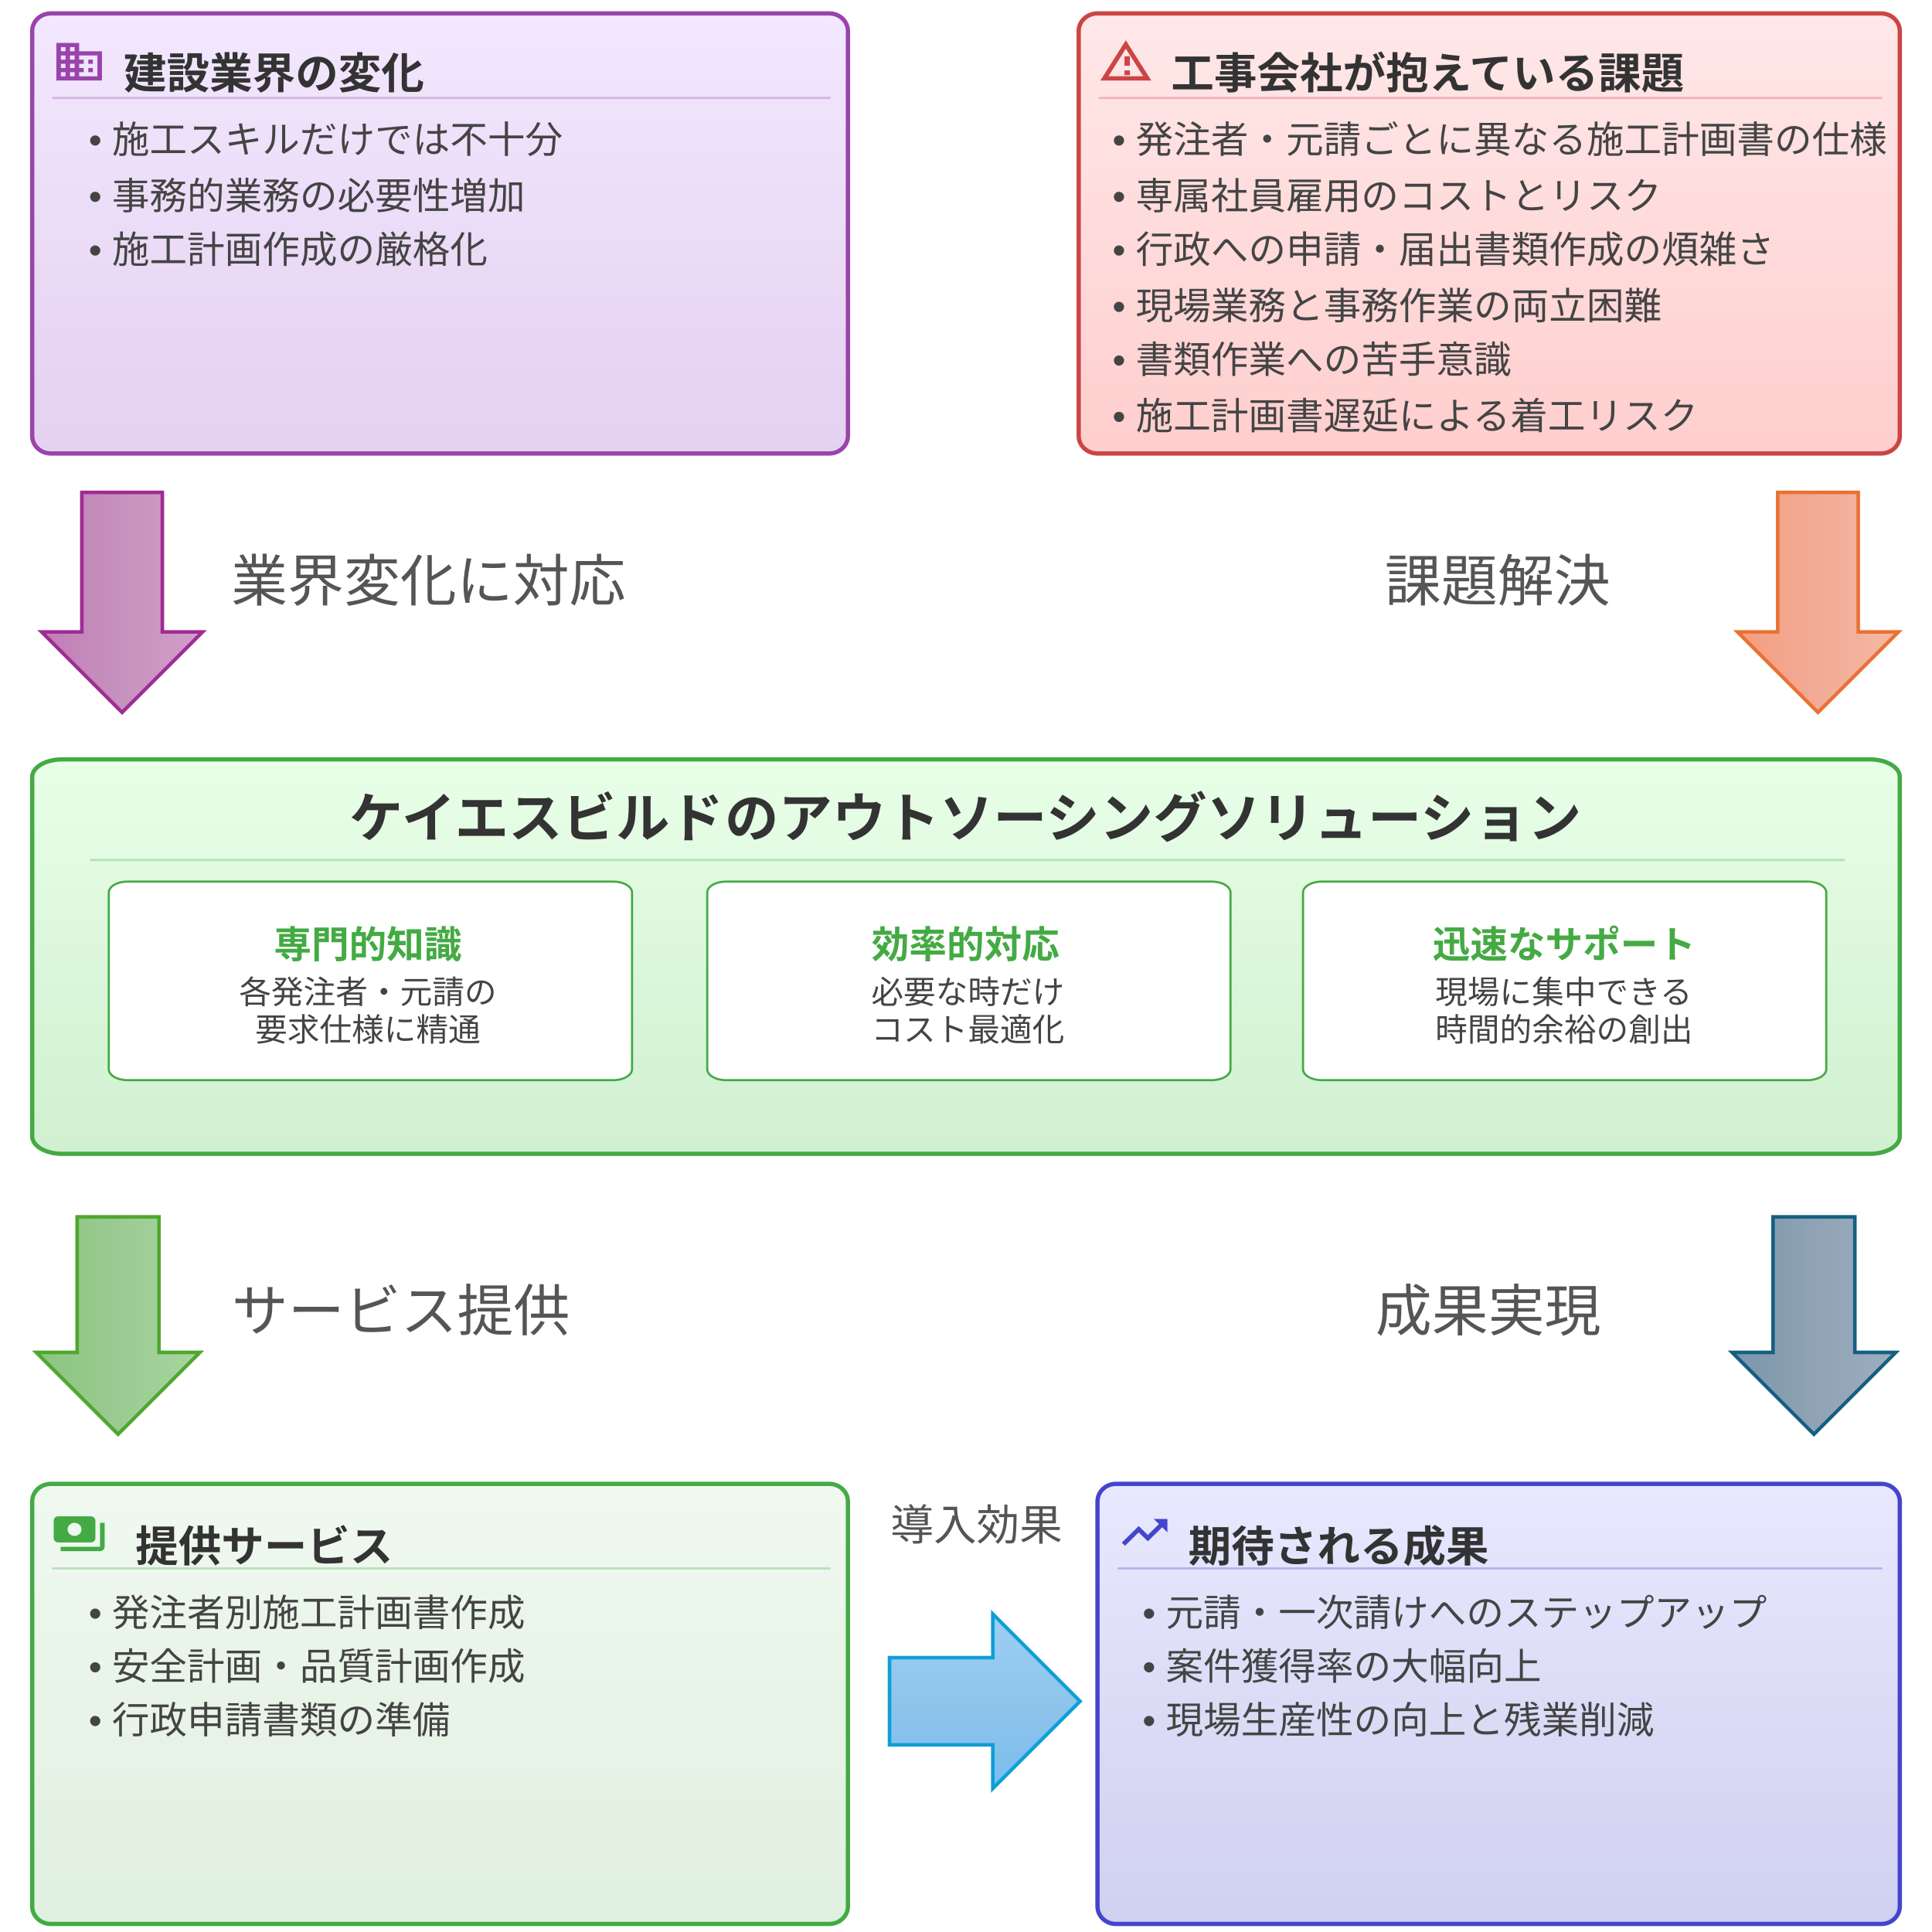
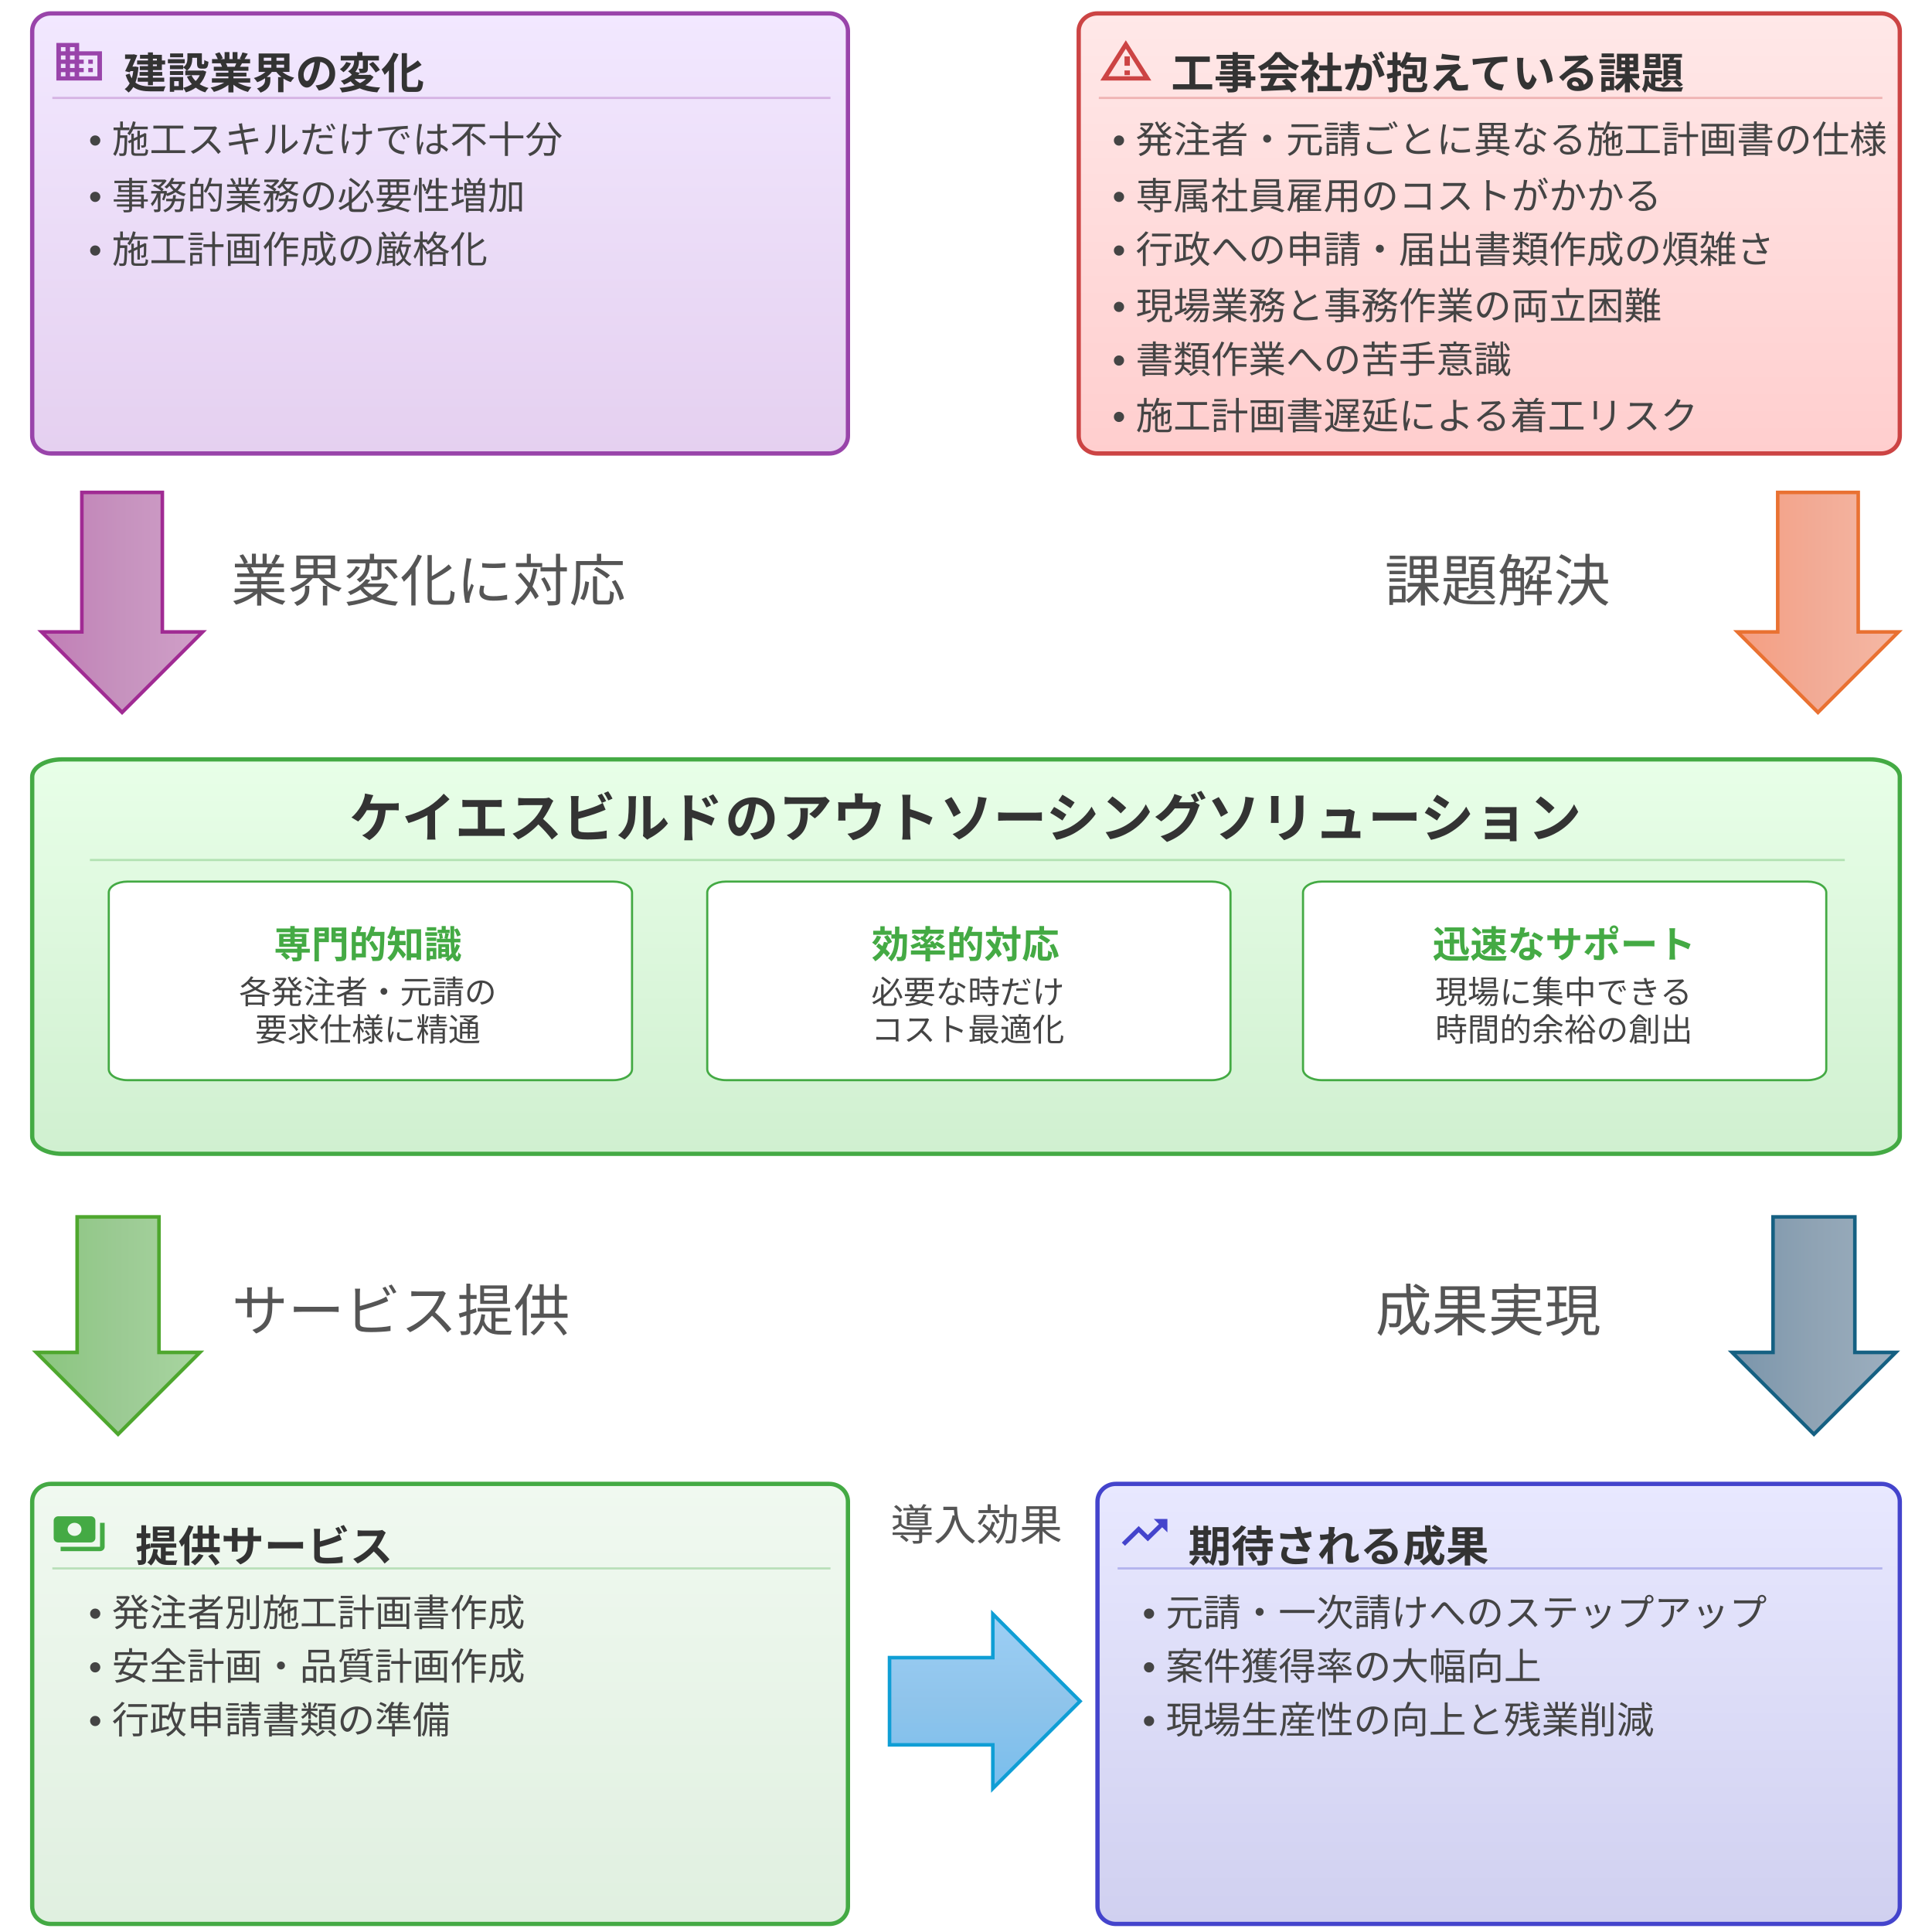
<svg xmlns="http://www.w3.org/2000/svg" width="720" height="720" overflow="hidden">
  <defs>
    <linearGradient x1="164" y1="5" x2="164" y2="169" gradientUnits="userSpaceOnUse" spreadMethod="reflect" id="fill0">
      <stop offset="0" stop-color="#F2E8FF" />
      <stop offset="0.5" stop-color="#EBDCF7" />
      <stop offset="1" stop-color="#E5D0F0" />
    </linearGradient>
    <linearGradient x1="555" y1="5" x2="555" y2="169" gradientUnits="userSpaceOnUse" spreadMethod="reflect" id="fill1">
      <stop offset="0" stop-color="#FFE8E8" />
      <stop offset="0.5" stop-color="#FFDBDB" />
      <stop offset="1" stop-color="#FFCECE" />
    </linearGradient>
    <linearGradient x1="360" y1="283" x2="360" y2="430" gradientUnits="userSpaceOnUse" spreadMethod="reflect" id="fill2">
      <stop offset="0" stop-color="#E8FFE8" />
      <stop offset="0.5" stop-color="#DCF7DC" />
      <stop offset="1" stop-color="#D0F0D0" />
    </linearGradient>
    <linearGradient x1="164" y1="553" x2="164" y2="717" gradientUnits="userSpaceOnUse" spreadMethod="reflect" id="fill3">
      <stop offset="0" stop-color="#F0F9F0" />
      <stop offset="0.5" stop-color="#E8F4E8" />
      <stop offset="1" stop-color="#E0F0E0" />
    </linearGradient>
    <linearGradient x1="558.5" y1="553" x2="558.5" y2="717" gradientUnits="userSpaceOnUse" spreadMethod="reflect" id="fill4">
      <stop offset="0" stop-color="#E8E8FF" />
      <stop offset="0.5" stop-color="#DCDCF7" />
      <stop offset="1" stop-color="#D0D0F0" />
    </linearGradient>
    <linearGradient x1="75.5" y1="224.5" x2="15.5" y2="224.5" gradientUnits="userSpaceOnUse" spreadMethod="reflect" id="fill5">
      <stop offset="0" stop-color="#D09FC8" />
      <stop offset="0.5" stop-color="#C692BE" />
      <stop offset="1" stop-color="#C17EB6" />
    </linearGradient>
    <linearGradient x1="707.5" y1="224.5" x2="647.5" y2="224.5" gradientUnits="userSpaceOnUse" spreadMethod="reflect" id="fill6">
      <stop offset="0" stop-color="#F5B8A4" />
      <stop offset="0.5" stop-color="#F2AB96" />
      <stop offset="1" stop-color="#F59E81" />
    </linearGradient>
    <linearGradient x1="74.5" y1="494" x2="13.5" y2="494" gradientUnits="userSpaceOnUse" spreadMethod="reflect" id="fill7">
      <stop offset="0" stop-color="#A8D5A0" />
      <stop offset="0.5" stop-color="#9BCA93" />
      <stop offset="1" stop-color="#8AC67E" />
    </linearGradient>
    <linearGradient x1="706.5" y1="494" x2="645.5" y2="494" gradientUnits="userSpaceOnUse" spreadMethod="reflect" id="fill8">
      <stop offset="0" stop-color="#9CAFBF" />
      <stop offset="0.5" stop-color="#8FA3B4" />
      <stop offset="1" stop-color="#7A95AB" />
    </linearGradient>
    <linearGradient x1="367" y1="601.5" x2="367" y2="666.5" gradientUnits="userSpaceOnUse" spreadMethod="reflect" id="fill9">
      <stop offset="0" stop-color="#9CCFF5" />
      <stop offset="0.5" stop-color="#8FC4EB" />
      <stop offset="1" stop-color="#79BEED" />
    </linearGradient>
  </defs>
  <g>
    <rect x="0" y="0" width="720" height="720" fill="#FFFFFF" />
    <path d="M309.051 5C312.889 5 316 7.937 316 11.56L316 162.44C316 166.063 312.889 169 309.051 169L18.949 169C15.111 169 12 166.063 12 162.44L12 11.56C12 7.937 15.111 5 18.949 5Z" stroke="#9944AA" stroke-width="1.6" stroke-miterlimit="8" fill="url(#fill0)" fill-rule="evenodd" />
    <path d="M29.502 19.113 29.502 16.002 21.002 16.002 21.002 30.002 38.002 30.002 38.002 19.113 29.502 19.113ZM24.402 28.447 22.702 28.447 22.702 26.891 24.402 26.891 24.402 28.447ZM24.402 25.335 22.702 25.335 22.702 23.78 24.402 23.78 24.402 25.335ZM24.402 22.224 22.702 22.224 22.702 20.669 24.402 20.669 24.402 22.224ZM24.402 19.113 22.702 19.113 22.702 17.558 24.402 17.558 24.402 19.113ZM27.802 28.447 26.102 28.447 26.102 26.891 27.802 26.891 27.802 28.447ZM27.802 25.335 26.102 25.335 26.102 23.78 27.802 23.78 27.802 25.335ZM27.802 22.224 26.102 22.224 26.102 20.669 27.802 20.669 27.802 22.224ZM27.802 19.113 26.102 19.113 26.102 17.558 27.802 17.558 27.802 19.113ZM36.302 28.447 29.502 28.447 29.502 26.891 31.202 26.891 31.202 25.335 29.502 25.335 29.502 23.78 31.202 23.78 31.202 22.224 29.502 22.224 29.502 20.669 36.302 20.669 36.302 28.447ZM34.602 22.224 32.902 22.224 32.902 23.78 34.602 23.78 34.602 22.224ZM34.602 25.335 32.902 25.335 32.902 26.891 34.602 26.891 34.602 25.335Z" fill="#9944AA" fill-rule="evenodd" />
    <text fill="#333333" font-family="MS Gothic,MS Gothic_MSFontService,sans-serif" font-weight="700" font-size="16" transform="translate(46.0798 33)">建設業界の変化</text>
    <path d="M19.5 36.5 309.5 36.5" stroke="#9944AA" stroke-width="0.8" stroke-miterlimit="8" stroke-opacity="0.302" fill="none" fill-rule="evenodd" />
    <text fill="#444444" font-family="Arial,Arial_MSFontService,sans-serif" font-weight="400" font-size="14" transform="translate(33.0396 57)">•</text>
    <text fill="#444444" font-family="MS Gothic,MS Gothic_MSFontService,sans-serif" font-weight="400" font-size="14" transform="translate(41.7062 57)">施工スキルだけでは不十分</text>
    <text fill="#444444" font-family="Arial,Arial_MSFontService,sans-serif" font-weight="400" font-size="14" transform="translate(33.0396 78)">•</text>
    <text fill="#444444" font-family="MS Gothic,MS Gothic_MSFontService,sans-serif" font-weight="400" font-size="14" transform="translate(41.7062 78)">事務的業務の必要性増加</text>
    <text fill="#444444" font-family="Arial,Arial_MSFontService,sans-serif" font-weight="400" font-size="14" transform="translate(33.0396 98)">•</text>
    <text fill="#444444" font-family="MS Gothic,MS Gothic_MSFontService,sans-serif" font-weight="400" font-size="14" transform="translate(41.7062 98)">施工計画作成の厳格化</text>
    <path d="M701.006 5C704.869 5 708 7.937 708 11.56L708 162.44C708 166.063 704.869 169 701.006 169L408.994 169C405.131 169 402 166.063 402 162.44L402 11.56C402 7.937 405.131 5 408.994 5Z" stroke="#CC4444" stroke-width="1.6" stroke-miterlimit="8" fill="url(#fill1)" fill-rule="evenodd" />
    <path d="M419.561 15.002 410.061 30.002 429.061 30.002 419.561 15.002ZM419.561 18.16 426.038 28.423 413.084 28.423 419.561 18.16Z" fill="#CC4444" fill-rule="evenodd" />
    <path d="M419.071 21.002 419.071 24.502 421.071 24.502 421.071 21.002 419.071 21.002ZM419.071 26.252 419.071 28.002 421.071 28.002 421.071 26.252 419.071 26.252Z" fill="#CC4444" fill-rule="evenodd" />
    <text fill="#333333" font-family="MS Gothic,MS Gothic_MSFontService,sans-serif" font-weight="700" font-size="16" transform="translate(436.409 33)">工事会社が抱えている課題</text>
    <path d="M409.5 36.5 701.5 36.5" stroke="#CC4444" stroke-width="0.8" stroke-miterlimit="8" stroke-opacity="0.302" fill="none" fill-rule="evenodd" />
    <text fill="#444444" font-family="Arial,Arial_MSFontService,sans-serif" font-weight="400" font-size="14" transform="translate(414.566 57)">•</text>
    <text fill="#444444" font-family="MS Gothic,MS Gothic_MSFontService,sans-serif" font-weight="400" font-size="14" transform="translate(423.233 57)">発注者・元請ごとに異なる施工計画書の仕様</text>
    <text fill="#444444" font-family="Arial,Arial_MSFontService,sans-serif" font-weight="400" font-size="14" transform="translate(414.566 78)">•</text>
-     <text fill="#444444" font-family="MS Gothic,MS Gothic_MSFontService,sans-serif" font-weight="400" font-size="14" transform="translate(423.233 78)">専属社員雇用のコストとリスク</text>
+     <text fill="#444444" font-family="MS Gothic,MS Gothic_MSFontService,sans-serif" font-weight="400" font-size="14" transform="translate(423.233 78)">専属社員雇用のコストがかかる</text>
    <text fill="#444444" font-family="Arial,Arial_MSFontService,sans-serif" font-weight="400" font-size="14" transform="translate(414.566 98)">•</text>
    <text fill="#444444" font-family="MS Gothic,MS Gothic_MSFontService,sans-serif" font-weight="400" font-size="14" transform="translate(423.233 98)">行政への申請・届出書類作成の煩雑さ</text>
    <text fill="#444444" font-family="Arial,Arial_MSFontService,sans-serif" font-weight="400" font-size="14" transform="translate(414.566 119)">•</text>
    <text fill="#444444" font-family="MS Gothic,MS Gothic_MSFontService,sans-serif" font-weight="400" font-size="14" transform="translate(423.233 119)">現場業務と事務作業の両立困難</text>
    <text fill="#444444" font-family="Arial,Arial_MSFontService,sans-serif" font-weight="400" font-size="14" transform="translate(414.566 139)">•</text>
    <text fill="#444444" font-family="MS Gothic,MS Gothic_MSFontService,sans-serif" font-weight="400" font-size="14" transform="translate(423.233 139)">書類作業への苦手意識</text>
    <text fill="#444444" font-family="Arial,Arial_MSFontService,sans-serif" font-weight="400" font-size="14" transform="translate(414.566 160)">•</text>
    <text fill="#444444" font-family="MS Gothic,MS Gothic_MSFontService,sans-serif" font-weight="400" font-size="14" transform="translate(423.233 160)">施工計画書遅延による着工リスク</text>
    <path d="M696.864 283C703.014 283 708 285.925 708 289.533L708 423.467C708 427.075 703.014 430 696.864 430L23.136 430C16.986 430 12 427.075 12 423.467L12 289.533C12 285.925 16.986 283 23.136 283Z" stroke="#44AA44" stroke-width="1.6" stroke-miterlimit="8" fill="url(#fill2)" fill-rule="evenodd" />
    <text fill="#333333" font-family="Yu Gothic,Yu Gothic_MSFontService,sans-serif" font-weight="700" font-size="20" transform="translate(130.138 312)">ケイエスビルド</text>
    <text fill="#333333" font-family="MS Gothic,MS Gothic_MSFontService,sans-serif" font-weight="700" font-size="20" transform="translate(270.138 312)">のアウトソーシングソリューション</text>
    <path d="M33.5 320.5 687.5 320.5" stroke="#44AA44" stroke-width="0.8" stroke-miterlimit="8" stroke-opacity="0.302" fill="none" fill-rule="evenodd" />
    <path d="M228.576 328.543C232.422 328.543 235.54 330.383 235.54 332.654L235.54 398.432C235.54 400.702 232.422 402.543 228.576 402.543L47.505 402.543C43.658 402.543 40.54 400.702 40.54 398.432L40.54 332.654C40.54 330.383 43.658 328.543 47.505 328.543Z" stroke="#44AA44" stroke-width="0.8" stroke-miterlimit="8" fill="#FFFFFF" fill-rule="evenodd" />
    <text fill="#44AA44" font-family="MS Gothic,MS Gothic_MSFontService,sans-serif" font-weight="700" font-size="14" transform="translate(102.07 357)">専門的知識</text>
    <text fill="#444444" font-family="MS Gothic,MS Gothic_MSFontService,sans-serif" font-weight="400" font-size="12" transform="translate(89.0697 374)">各発注者・元請の</text>
    <text fill="#444444" font-family="MS Gothic,MS Gothic_MSFontService,sans-serif" font-weight="400" font-size="12" transform="translate(95.0691 388)">要求仕様に精通</text>
    <path d="M451.605 328.543C455.451 328.543 458.57 330.383 458.57 332.654L458.57 398.432C458.57 400.702 455.451 402.543 451.605 402.543L270.534 402.543C266.688 402.543 263.57 400.702 263.57 398.432L263.57 332.654C263.57 330.383 266.688 328.543 270.534 328.543Z" stroke="#44AA44" stroke-width="0.8" stroke-miterlimit="8" fill="#FFFFFF" fill-rule="evenodd" />
    <text fill="#44AA44" font-family="MS Gothic,MS Gothic_MSFontService,sans-serif" font-weight="700" font-size="14" transform="translate(324.79 357)">効率的対応</text>
    <text fill="#444444" font-family="MS Gothic,MS Gothic_MSFontService,sans-serif" font-weight="400" font-size="12" transform="translate(324.668 374)">必要な時だけ</text>
    <text fill="#444444" font-family="MS Gothic,MS Gothic_MSFontService,sans-serif" font-weight="400" font-size="12" transform="translate(324.668 388)">コスト最適化</text>
    <path d="M673.634 328.543C677.481 328.543 680.599 330.383 680.599 332.654L680.599 398.432C680.599 400.702 677.481 402.543 673.634 402.543L492.563 402.543C488.717 402.543 485.599 400.702 485.599 398.432L485.599 332.654C485.599 330.383 488.717 328.543 492.563 328.543Z" stroke="#44AA44" stroke-width="0.8" stroke-miterlimit="8" fill="#FFFFFF" fill-rule="evenodd" />
    <text fill="#44AA44" font-family="MS Gothic,MS Gothic_MSFontService,sans-serif" font-weight="700" font-size="14" transform="translate(533.858 357)">迅速なサポート</text>
    <text fill="#444444" font-family="MS Gothic,MS Gothic_MSFontService,sans-serif" font-weight="400" font-size="12" transform="translate(534.858 374)">現場に集中できる</text>
    <text fill="#444444" font-family="MS Gothic,MS Gothic_MSFontService,sans-serif" font-weight="400" font-size="12" transform="translate(534.858 388)">時間的余裕の創出</text>
    <path d="M309.051 553C312.889 553 316 555.937 316 559.56L316 710.44C316 714.063 312.889 717 309.051 717L18.949 717C15.111 717 12 714.063 12 710.44L12 559.56C12 555.937 15.111 553 18.949 553Z" stroke="#44AA44" stroke-width="1.6" stroke-miterlimit="8" fill="url(#fill3)" fill-rule="evenodd" />
    <path d="M35.547 573.197 35.547 566.697C35.547 565.803 34.77 565.072 33.82 565.072L21.729 565.072C20.779 565.072 20.002 565.803 20.002 566.697L20.002 573.197C20.002 574.091 20.779 574.822 21.729 574.822L33.82 574.822C34.77 574.822 35.547 574.091 35.547 573.197ZM27.775 572.385C26.341 572.385 25.184 571.296 25.184 569.947 25.184 568.598 26.341 567.51 27.775 567.51 29.208 567.51 30.366 568.598 30.366 569.947 30.366 571.296 29.208 572.385 27.775 572.385ZM39.002 567.51 39.002 576.447C39.002 577.341 38.225 578.072 37.275 578.072L22.593 578.072 22.593 576.447 37.275 576.447 37.275 567.51 39.002 567.51Z" fill="#44AA44" fill-rule="evenodd" />
    <text fill="#333333" font-family="MS Gothic,MS Gothic_MSFontService,sans-serif" font-weight="700" font-size="16" transform="translate(50.4261 582)">提供サービス</text>
    <path d="M19.5 584.5 309.5 584.5" stroke="#44AA44" stroke-width="0.8" stroke-miterlimit="8" stroke-opacity="0.302" fill="none" fill-rule="evenodd" />
    <text fill="#444444" font-family="Arial,Arial_MSFontService,sans-serif" font-weight="400" font-size="14" transform="translate(33.0392 606)">•</text>
    <text fill="#444444" font-family="MS Gothic,MS Gothic_MSFontService,sans-serif" font-weight="400" font-size="14" transform="translate(41.7058 606)">発注者別施工計画書作成</text>
    <text fill="#444444" font-family="Arial,Arial_MSFontService,sans-serif" font-weight="400" font-size="14" transform="translate(33.0392 626)">•</text>
    <text fill="#444444" font-family="MS Gothic,MS Gothic_MSFontService,sans-serif" font-weight="400" font-size="14" transform="translate(41.7058 626)">安全計画・品質計画作成</text>
    <text fill="#444444" font-family="Arial,Arial_MSFontService,sans-serif" font-weight="400" font-size="14" transform="translate(33.0392 646)">•</text>
    <text fill="#444444" font-family="MS Gothic,MS Gothic_MSFontService,sans-serif" font-weight="400" font-size="14" transform="translate(41.7058 646)">行政申請書類の準備</text>
    <path d="M701.166 553C704.94 553 708 555.937 708 559.56L708 710.44C708 714.063 704.94 717 701.166 717L415.834 717C412.06 717 409 714.063 409 710.44L409 559.56C409 555.937 412.06 553 415.834 553Z" stroke="#4444CC" stroke-width="1.6" stroke-miterlimit="8" fill="url(#fill4)" fill-rule="evenodd" />
    <path d="M429.96 566.074 431.907 567.982 427.758 572.049 424.358 568.715 418.06 574.899 419.258 576.074 424.358 571.074 427.758 574.407 433.113 569.165 435.06 571.074 435.06 566.074 429.96 566.074Z" fill="#4444CC" fill-rule="evenodd" />
    <text fill="#333333" font-family="MS Gothic,MS Gothic_MSFontService,sans-serif" font-weight="700" font-size="16" transform="translate(442.839 582)">期待される成果</text>
    <path d="M416.5 584.5 701.5 584.5" stroke="#4444CC" stroke-width="0.8" stroke-miterlimit="8" stroke-opacity="0.302" fill="none" fill-rule="evenodd" />
    <text fill="#444444" font-family="Arial,Arial_MSFontService,sans-serif" font-weight="400" font-size="14" transform="translate(425.765 606)">•</text>
    <text fill="#444444" font-family="MS Gothic,MS Gothic_MSFontService,sans-serif" font-weight="400" font-size="14" transform="translate(434.431 606)">元請・一次請けへのステップアップ</text>
    <text fill="#444444" font-family="Arial,Arial_MSFontService,sans-serif" font-weight="400" font-size="14" transform="translate(425.765 626)">•</text>
    <text fill="#444444" font-family="MS Gothic,MS Gothic_MSFontService,sans-serif" font-weight="400" font-size="14" transform="translate(434.431 626)">案件獲得率の大幅向上</text>
    <text fill="#444444" font-family="Arial,Arial_MSFontService,sans-serif" font-weight="400" font-size="14" transform="translate(425.765 646)">•</text>
    <text fill="#444444" font-family="MS Gothic,MS Gothic_MSFontService,sans-serif" font-weight="400" font-size="14" transform="translate(434.431 646)">現場生産性の向上と残業削減</text>
    <text fill="#555555" font-family="MS Gothic,MS Gothic_MSFontService,sans-serif" font-weight="400" font-size="21" transform="translate(86.128 224)">業界変化に対応</text>
    <text fill="#555555" font-family="MS Gothic,MS Gothic_MSFontService,sans-serif" font-weight="400" font-size="21" transform="translate(516.07 224)">課題解決</text>
    <text fill="#555555" font-family="MS Gothic,MS Gothic_MSFontService,sans-serif" font-weight="400" font-size="21" transform="translate(86.3624 496)">サービス提供</text>
    <text fill="#555555" font-family="MS Gothic,MS Gothic_MSFontService,sans-serif" font-weight="400" font-size="21" transform="translate(512.575 496)">成果実現</text>
    <text fill="#555555" font-family="MS Gothic,MS Gothic_MSFontService,sans-serif" font-weight="400" font-size="16" transform="translate(331.914 574)">導入効果</text>
    <path d="M60.5 183.5 60.5 235.5 75.5 235.5 45.5 265.5 15.5 235.5 30.5 235.5 30.5 183.5Z" stroke="#A02B93" stroke-width="1.333" stroke-miterlimit="8" fill="url(#fill5)" fill-rule="evenodd" />
    <path d="M692.5 183.5 692.5 235.5 707.5 235.5 677.5 265.5 647.5 235.5 662.5 235.5 662.5 183.5Z" stroke="#E97132" stroke-width="1.333" stroke-miterlimit="8" fill="url(#fill6)" fill-rule="evenodd" />
    <path d="M59.25 453.5 59.25 504 74.5 504 44 534.5 13.5 504 28.75 504 28.75 453.5Z" stroke="#4EA72E" stroke-width="1.333" stroke-miterlimit="8" fill="url(#fill7)" fill-rule="evenodd" />
    <path d="M691.25 453.5 691.25 504 706.5 504 676 534.5 645.5 504 660.75 504 660.75 453.5Z" stroke="#156082" stroke-width="1.333" stroke-miterlimit="8" fill="url(#fill8)" fill-rule="evenodd" />
    <path d="M331.5 617.75 370 617.75 370 601.5 402.5 634 370 666.5 370 650.25 331.5 650.25Z" stroke="#0F9ED5" stroke-width="1.333" stroke-miterlimit="8" fill="url(#fill9)" fill-rule="evenodd" />
  </g>
</svg>
